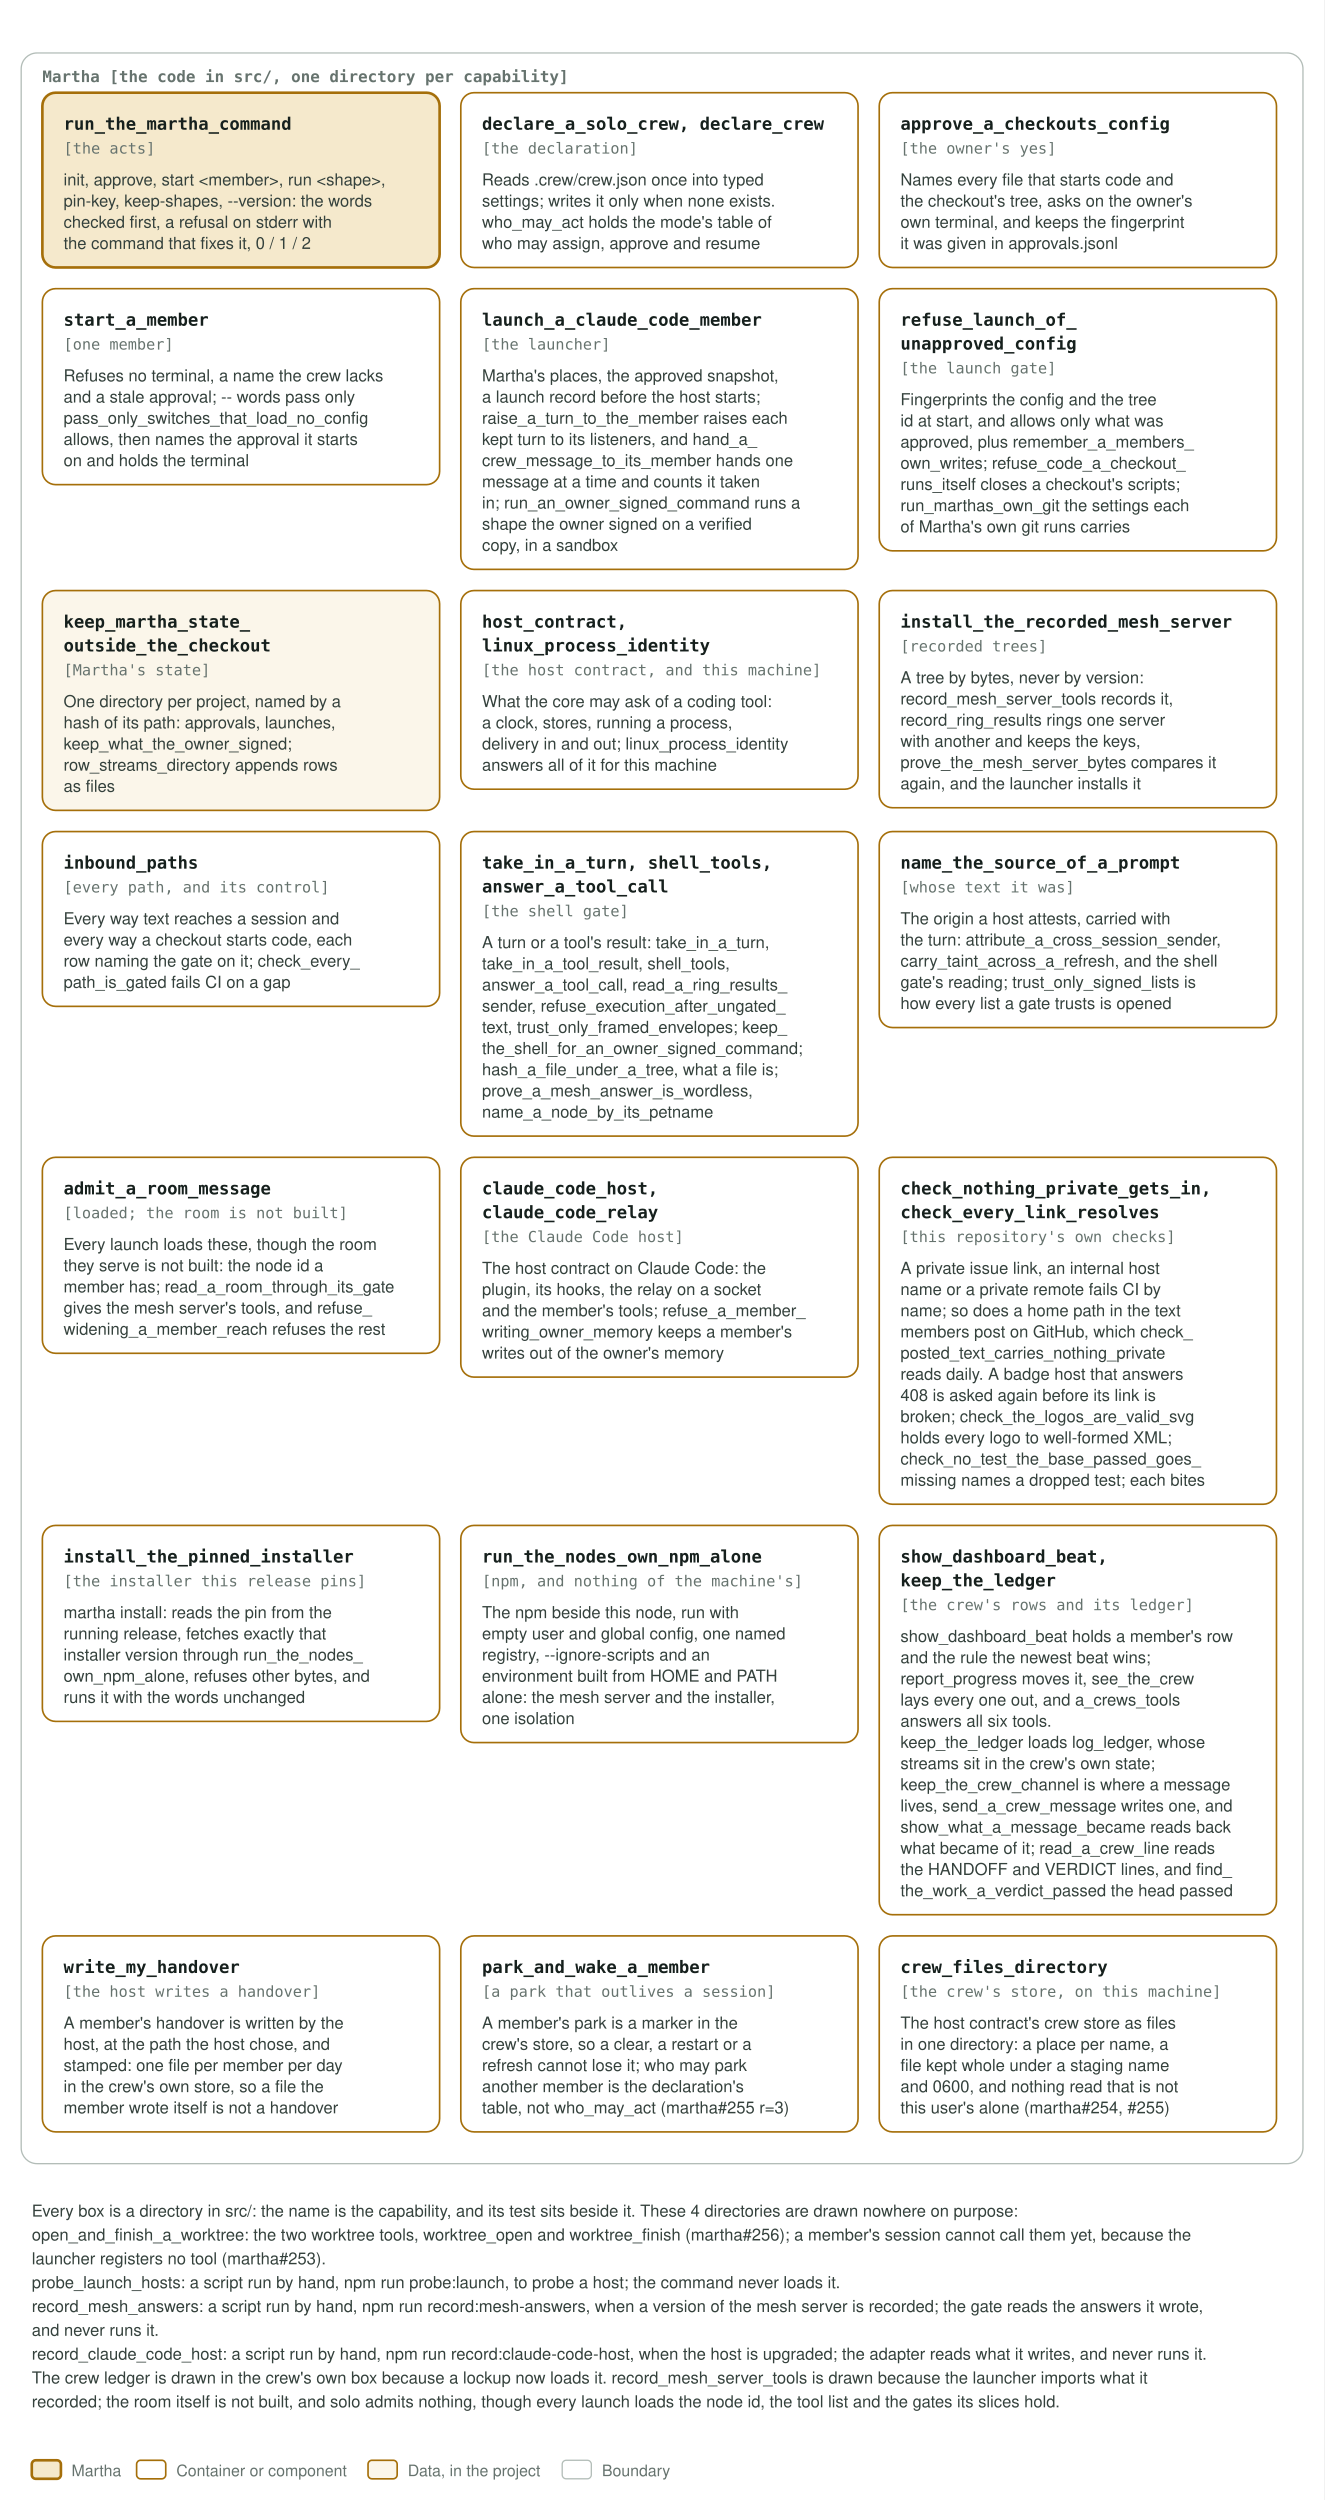
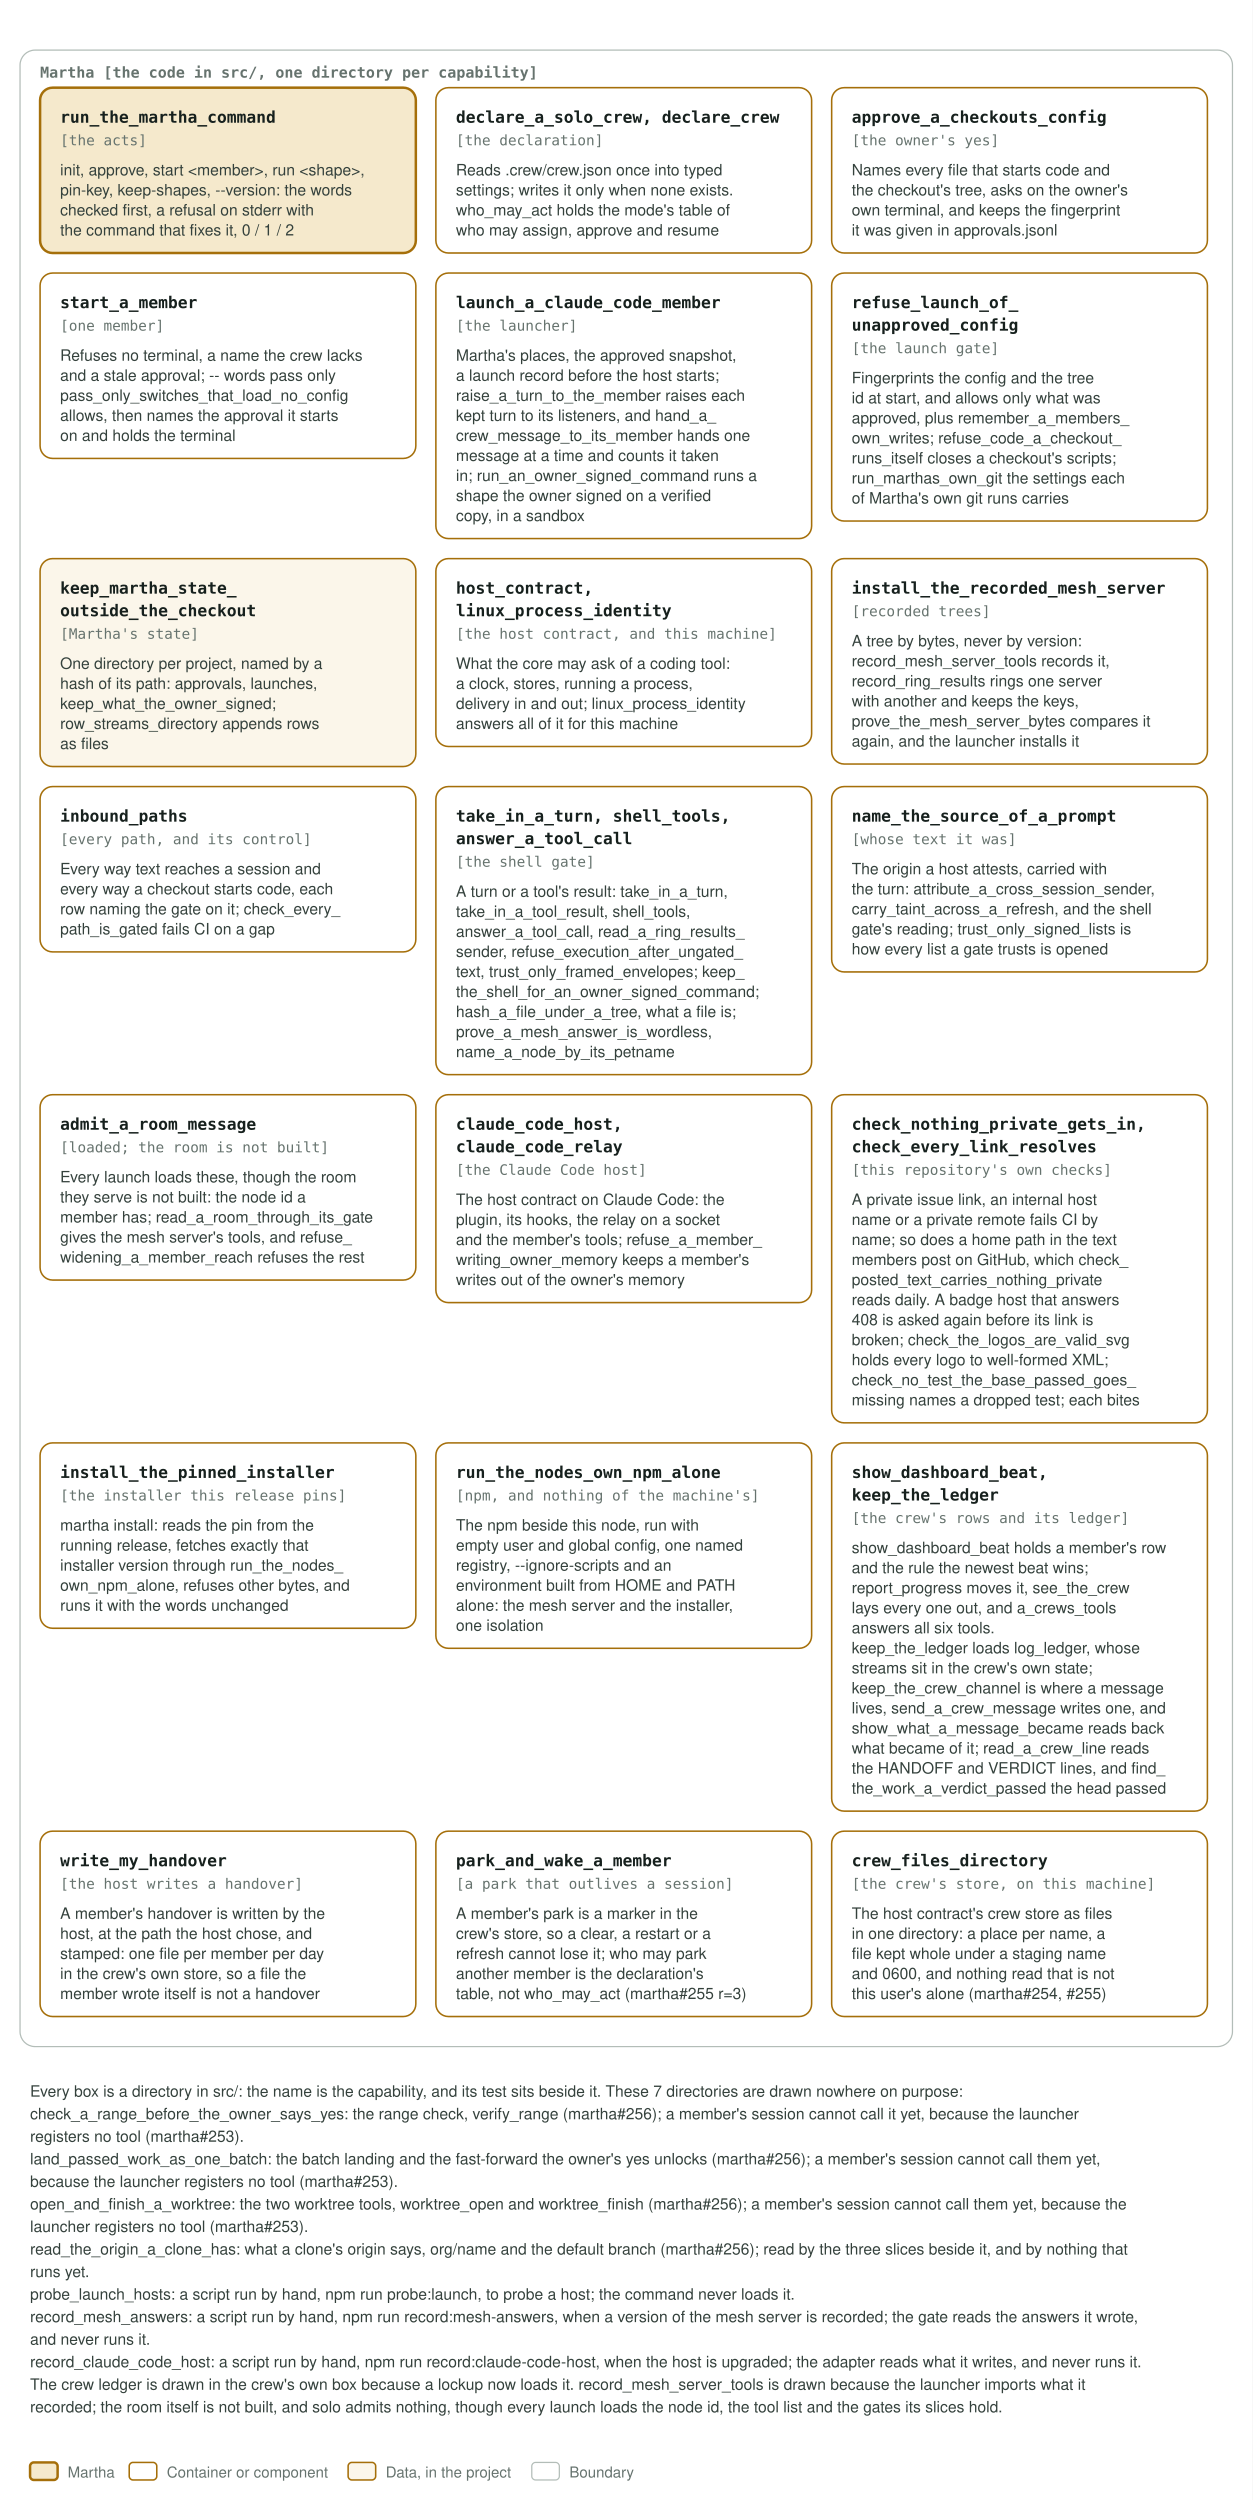
- <svg xmlns="http://www.w3.org/2000/svg" viewBox="0 0 1000 1888" role="img" aria-label="Martha components">
+ <svg xmlns="http://www.w3.org/2000/svg" viewBox="0 0 1000 1996" role="img" aria-label="Martha components">
  <style>
.t-name { font-family: "Atkinson Hyperlegible", "Segoe UI", system-ui, -apple-system, Helvetica, Arial, sans-serif; font-size: 15px; font-weight: 700; }
.t-desc { font-family: "Atkinson Hyperlegible", "Segoe UI", system-ui, -apple-system, Helvetica, Arial, sans-serif; font-size: 12.5px; }
.t-rel { font-family: "Atkinson Hyperlegible", "Segoe UI", system-ui, -apple-system, Helvetica, Arial, sans-serif; font-size: 11.5px; paint-order: stroke; stroke-width: 4px; stroke-linejoin: round; }
.t-code { font-family: "JetBrains Mono", ui-monospace, Menlo, Consolas, monospace; font-size: 13px; font-weight: 600; }
.t-type { font-family: "JetBrains Mono", ui-monospace, Menlo, Consolas, monospace; font-size: 11.5px; }
.t-bound { font-family: "JetBrains Mono", ui-monospace, Menlo, Consolas, monospace; font-size: 12px; font-weight: 600; }
.t-leg { font-family: "Atkinson Hyperlegible", "Segoe UI", system-ui, -apple-system, Helvetica, Arial, sans-serif; font-size: 12px; }
.edge { fill: none; stroke-width: 1.25; }
.edge-team { fill: none; stroke-width: 1.25; stroke-dasharray: 5 4; }
.bg { fill: #FFFFFF; }
.b-sys { fill: #F5E9CC; stroke: #A56F0A; stroke-width: 2; }
.b-per { fill: #E3EBF2; stroke: #3B5B7A; stroke-width: 1.25; }
.b-mac { fill: #E6E4EE; stroke: #5E5A78; stroke-width: 1.25; stroke-dasharray: 5 4; }
.b-ext { fill: #ECEFED; stroke: #8A9791; stroke-width: 1.25; }
.b-cmp { fill: #FFFFFF; stroke: #A56F0A; stroke-width: 1.25; }
.b-dat { fill: #FBF6EA; stroke: #A56F0A; stroke-width: 1.25; }
.b-team { fill: #FFFFFF; stroke: #5E5A78; stroke-width: 1.25; stroke-dasharray: 5 4; }
.b-later { fill: #F3F4F3; stroke: #8A9791; stroke-width: 1.25; stroke-dasharray: 5 4; }
.bound { fill: none; stroke: #B3BDB8; stroke-width: 1; }
.head { fill: #3B5B7A; }
.t-name, .t-code { fill: #16201D; }
.t-type, .t-bound, .t-leg { fill: #66736E; }
.t-desc { fill: #34413C; }
.t-rel { fill: #66736E; stroke: #FFFFFF; }
.edge, .edge-team { stroke: #8A9791; }
.arrowhead { fill: #8A9791; }
@media (prefers-color-scheme: dark) {
.bg { fill: #171F1C; }
.b-sys { fill: #3A2E13; stroke: #E3AA3C; }
.b-per { fill: #1D2A36; stroke: #8EB4D8; }
.b-mac { fill: #26243A; stroke: #A9A4C8; }
.b-ext { fill: #1C2421; stroke: #7D8B85; }
.b-cmp { fill: #171F1C; stroke: #E3AA3C; }
.b-dat { fill: #2A2414; stroke: #E3AA3C; }
.b-team { fill: #171F1C; stroke: #A9A4C8; }
.b-later { fill: #1C2421; stroke: #7D8B85; }
.bound { stroke: #4A5752; }
.head { fill: #8EB4D8; }
.t-name, .t-code { fill: #E6ECE9; }
.t-type, .t-bound, .t-leg { fill: #93A09A; }
.t-desc { fill: #C3CDC8; }
.t-rel { fill: #93A09A; stroke: #171F1C; }
.edge, .edge-team { stroke: #7D8B85; }
.arrowhead { fill: #7D8B85; }
}
</style>
  <defs>
    <marker id="a" viewBox="0 0 10 10" refX="9" refY="5" markerWidth="7" markerHeight="7" orient="auto-start-reverse">
      <path class="arrowhead" d="M0 0L10 5L0 10z" />
    </marker>
  </defs>
-   <rect class="bg" x="0" y="0" width="1000" height="1888" />
+   <rect class="bg" x="0" y="0" width="1000" height="1996" />
  <rect class="b-sys" x="32" y="70" width="300" height="132" rx="10" />
  <text class="t-code" x="48" y="98">run_the_martha_command</text>
  <text class="t-type" x="48" y="116">[the acts]</text>
  <text class="t-desc" x="48" y="140">init, approve, start &lt;member&gt;, run &lt;shape&gt;,</text>
  <text class="t-desc" x="48" y="156">pin-key, keep-shapes, --version: the words</text>
  <text class="t-desc" x="48" y="172">checked first, a refusal on stderr with</text>
  <text class="t-desc" x="48" y="188">the command that fixes it, 0 / 1 / 2</text>
  <rect class="b-cmp" x="348" y="70" width="300" height="132" rx="10" />
  <text class="t-code" x="364" y="98">declare_a_solo_crew, declare_crew</text>
  <text class="t-type" x="364" y="116">[the declaration]</text>
  <text class="t-desc" x="364" y="140">Reads .crew/crew.json once into typed</text>
  <text class="t-desc" x="364" y="156">settings; writes it only when none exists.</text>
  <text class="t-desc" x="364" y="172">who_may_act holds the mode's table of</text>
  <text class="t-desc" x="364" y="188">who may assign, approve and resume</text>
  <rect class="b-cmp" x="664" y="70" width="300" height="132" rx="10" />
  <text class="t-code" x="680" y="98">approve_a_checkouts_config</text>
  <text class="t-type" x="680" y="116">[the owner's yes]</text>
  <text class="t-desc" x="680" y="140">Names every file that starts code and</text>
  <text class="t-desc" x="680" y="156">the checkout's tree, asks on the owner's</text>
  <text class="t-desc" x="680" y="172">own terminal, and keeps the fingerprint</text>
  <text class="t-desc" x="680" y="188">it was given in approvals.jsonl</text>
  <rect class="b-cmp" x="32" y="218" width="300" height="148" rx="10" />
  <text class="t-code" x="48" y="246">start_a_member</text>
  <text class="t-type" x="48" y="264">[one member]</text>
  <text class="t-desc" x="48" y="288">Refuses no terminal, a name the crew lacks</text>
  <text class="t-desc" x="48" y="304">and a stale approval; -- words pass only</text>
  <text class="t-desc" x="48" y="320">pass_only_switches_that_load_no_config</text>
  <text class="t-desc" x="48" y="336">allows, then names the approval it starts</text>
  <text class="t-desc" x="48" y="352">on and holds the terminal</text>
  <rect class="b-cmp" x="348" y="218" width="300" height="212" rx="10" />
  <text class="t-code" x="364" y="246">launch_a_claude_code_member</text>
  <text class="t-type" x="364" y="264">[the launcher]</text>
  <text class="t-desc" x="364" y="288">Martha's places, the approved snapshot,</text>
  <text class="t-desc" x="364" y="304">a launch record before the host starts;</text>
  <text class="t-desc" x="364" y="320">raise_a_turn_to_the_member raises each</text>
  <text class="t-desc" x="364" y="336">kept turn to its listeners, and hand_a_</text>
  <text class="t-desc" x="364" y="352">crew_message_to_its_member hands one</text>
  <text class="t-desc" x="364" y="368">message at a time and counts it taken</text>
  <text class="t-desc" x="364" y="384">in; run_an_owner_signed_command runs a</text>
  <text class="t-desc" x="364" y="400">shape the owner signed on a verified</text>
  <text class="t-desc" x="364" y="416">copy, in a sandbox</text>
  <rect class="b-cmp" x="664" y="218" width="300" height="198" rx="10" />
  <text class="t-code" x="680" y="246">refuse_launch_of_</text>
  <text class="t-code" x="680" y="264">unapproved_config</text>
  <text class="t-type" x="680" y="282">[the launch gate]</text>
  <text class="t-desc" x="680" y="306">Fingerprints the config and the tree</text>
  <text class="t-desc" x="680" y="322">id at start, and allows only what was</text>
  <text class="t-desc" x="680" y="338">approved, plus remember_a_members_</text>
  <text class="t-desc" x="680" y="354">own_writes; refuse_code_a_checkout_</text>
  <text class="t-desc" x="680" y="370">runs_itself closes a checkout's scripts;</text>
  <text class="t-desc" x="680" y="386">run_marthas_own_git the settings each</text>
  <text class="t-desc" x="680" y="402">of Martha's own git runs carries</text>
  <rect class="b-dat" x="32" y="446" width="300" height="166" rx="10" />
  <text class="t-code" x="48" y="474">keep_martha_state_</text>
  <text class="t-code" x="48" y="492">outside_the_checkout</text>
  <text class="t-type" x="48" y="510">[Martha's state]</text>
  <text class="t-desc" x="48" y="534">One directory per project, named by a</text>
  <text class="t-desc" x="48" y="550">hash of its path: approvals, launches,</text>
  <text class="t-desc" x="48" y="566">keep_what_the_owner_signed;</text>
  <text class="t-desc" x="48" y="582">row_streams_directory appends rows</text>
  <text class="t-desc" x="48" y="598">as files</text>
  <rect class="b-cmp" x="348" y="446" width="300" height="150" rx="10" />
  <text class="t-code" x="364" y="474">host_contract,</text>
  <text class="t-code" x="364" y="492">linux_process_identity</text>
  <text class="t-type" x="364" y="510">[the host contract, and this machine]</text>
  <text class="t-desc" x="364" y="534">What the core may ask of a coding tool:</text>
  <text class="t-desc" x="364" y="550">a clock, stores, running a process,</text>
  <text class="t-desc" x="364" y="566">delivery in and out; linux_process_identity</text>
  <text class="t-desc" x="364" y="582">answers all of it for this machine</text>
  <rect class="b-cmp" x="664" y="446" width="300" height="164" rx="10" />
  <text class="t-code" x="680" y="474">install_the_recorded_mesh_server</text>
  <text class="t-type" x="680" y="492">[recorded trees]</text>
  <text class="t-desc" x="680" y="516">A tree by bytes, never by version:</text>
  <text class="t-desc" x="680" y="532">record_mesh_server_tools records it,</text>
  <text class="t-desc" x="680" y="548">record_ring_results rings one server</text>
  <text class="t-desc" x="680" y="564">with another and keeps the keys,</text>
  <text class="t-desc" x="680" y="580">prove_the_mesh_server_bytes compares it</text>
  <text class="t-desc" x="680" y="596">again, and the launcher installs it</text>
  <rect class="b-cmp" x="32" y="628" width="300" height="132" rx="10" />
  <text class="t-code" x="48" y="656">inbound_paths</text>
  <text class="t-type" x="48" y="674">[every path, and its control]</text>
  <text class="t-desc" x="48" y="698">Every way text reaches a session and</text>
  <text class="t-desc" x="48" y="714">every way a checkout starts code, each</text>
  <text class="t-desc" x="48" y="730">row naming the gate on it; check_every_</text>
  <text class="t-desc" x="48" y="746">path_is_gated fails CI on a gap</text>
  <rect class="b-cmp" x="348" y="628" width="300" height="230" rx="10" />
  <text class="t-code" x="364" y="656">take_in_a_turn, shell_tools,</text>
  <text class="t-code" x="364" y="674">answer_a_tool_call</text>
  <text class="t-type" x="364" y="692">[the shell gate]</text>
  <text class="t-desc" x="364" y="716">A turn or a tool's result: take_in_a_turn,</text>
  <text class="t-desc" x="364" y="732">take_in_a_tool_result, shell_tools,</text>
  <text class="t-desc" x="364" y="748">answer_a_tool_call, read_a_ring_results_</text>
  <text class="t-desc" x="364" y="764">sender, refuse_execution_after_ungated_</text>
  <text class="t-desc" x="364" y="780">text, trust_only_framed_envelopes; keep_</text>
  <text class="t-desc" x="364" y="796">the_shell_for_an_owner_signed_command;</text>
  <text class="t-desc" x="364" y="812">hash_a_file_under_a_tree, what a file is;</text>
  <text class="t-desc" x="364" y="828">prove_a_mesh_answer_is_wordless,</text>
  <text class="t-desc" x="364" y="844">name_a_node_by_its_petname</text>
  <rect class="b-cmp" x="664" y="628" width="300" height="148" rx="10" />
  <text class="t-code" x="680" y="656">name_the_source_of_a_prompt</text>
  <text class="t-type" x="680" y="674">[whose text it was]</text>
  <text class="t-desc" x="680" y="698">The origin a host attests, carried with</text>
  <text class="t-desc" x="680" y="714">the turn: attribute_a_cross_session_sender,</text>
  <text class="t-desc" x="680" y="730">carry_taint_across_a_refresh, and the shell</text>
  <text class="t-desc" x="680" y="746">gate's reading; trust_only_signed_lists is</text>
  <text class="t-desc" x="680" y="762">how every list a gate trusts is opened</text>
  <rect class="b-cmp" x="32" y="874" width="300" height="148" rx="10" />
  <text class="t-code" x="48" y="902">admit_a_room_message</text>
  <text class="t-type" x="48" y="920">[loaded; the room is not built]</text>
  <text class="t-desc" x="48" y="944">Every launch loads these, though the room</text>
  <text class="t-desc" x="48" y="960">they serve is not built: the node id a</text>
  <text class="t-desc" x="48" y="976">member has; read_a_room_through_its_gate</text>
  <text class="t-desc" x="48" y="992">gives the mesh server's tools, and refuse_</text>
  <text class="t-desc" x="48" y="1008">widening_a_member_reach refuses the rest</text>
  <rect class="b-cmp" x="348" y="874" width="300" height="166" rx="10" />
  <text class="t-code" x="364" y="902">claude_code_host,</text>
  <text class="t-code" x="364" y="920">claude_code_relay</text>
  <text class="t-type" x="364" y="938">[the Claude Code host]</text>
  <text class="t-desc" x="364" y="962">The host contract on Claude Code: the</text>
  <text class="t-desc" x="364" y="978">plugin, its hooks, the relay on a socket</text>
  <text class="t-desc" x="364" y="994">and the member's tools; refuse_a_member_</text>
  <text class="t-desc" x="364" y="1010">writing_owner_memory keeps a member's</text>
  <text class="t-desc" x="364" y="1026">writes out of the owner's memory</text>
  <rect class="b-cmp" x="664" y="874" width="300" height="262" rx="10" />
  <text class="t-code" x="680" y="902">check_nothing_private_gets_in,</text>
  <text class="t-code" x="680" y="920">check_every_link_resolves</text>
  <text class="t-type" x="680" y="938">[this repository's own checks]</text>
  <text class="t-desc" x="680" y="962">A private issue link, an internal host</text>
  <text class="t-desc" x="680" y="978">name or a private remote fails CI by</text>
  <text class="t-desc" x="680" y="994">name; so does a home path in the text</text>
  <text class="t-desc" x="680" y="1010">members post on GitHub, which check_</text>
  <text class="t-desc" x="680" y="1026">posted_text_carries_nothing_private</text>
  <text class="t-desc" x="680" y="1042">reads daily. A badge host that answers</text>
  <text class="t-desc" x="680" y="1058">408 is asked again before its link is</text>
  <text class="t-desc" x="680" y="1074">broken; check_the_logos_are_valid_svg</text>
  <text class="t-desc" x="680" y="1090">holds every logo to well-formed XML;</text>
  <text class="t-desc" x="680" y="1106">check_no_test_the_base_passed_goes_</text>
  <text class="t-desc" x="680" y="1122">missing names a dropped test; each bites</text>
  <rect class="b-cmp" x="32" y="1152" width="300" height="148" rx="10" />
  <text class="t-code" x="48" y="1180">install_the_pinned_installer</text>
  <text class="t-type" x="48" y="1198">[the installer this release pins]</text>
  <text class="t-desc" x="48" y="1222">martha install: reads the pin from the</text>
  <text class="t-desc" x="48" y="1238">running release, fetches exactly that</text>
  <text class="t-desc" x="48" y="1254">installer version through run_the_nodes_</text>
  <text class="t-desc" x="48" y="1270">own_npm_alone, refuses other bytes, and</text>
  <text class="t-desc" x="48" y="1286">runs it with the words unchanged</text>
  <rect class="b-cmp" x="348" y="1152" width="300" height="164" rx="10" />
  <text class="t-code" x="364" y="1180">run_the_nodes_own_npm_alone</text>
  <text class="t-type" x="364" y="1198">[npm, and nothing of the machine's]</text>
  <text class="t-desc" x="364" y="1222">The npm beside this node, run with</text>
  <text class="t-desc" x="364" y="1238">empty user and global config, one named</text>
  <text class="t-desc" x="364" y="1254">registry, --ignore-scripts and an</text>
  <text class="t-desc" x="364" y="1270">environment built from HOME and PATH</text>
  <text class="t-desc" x="364" y="1286">alone: the mesh server and the installer,</text>
  <text class="t-desc" x="364" y="1302">one isolation</text>
  <rect class="b-cmp" x="664" y="1152" width="300" height="294" rx="10" />
  <text class="t-code" x="680" y="1180">show_dashboard_beat,</text>
  <text class="t-code" x="680" y="1198">keep_the_ledger</text>
  <text class="t-type" x="680" y="1216">[the crew's rows and its ledger]</text>
  <text class="t-desc" x="680" y="1240">show_dashboard_beat holds a member's row</text>
  <text class="t-desc" x="680" y="1256">and the rule the newest beat wins;</text>
  <text class="t-desc" x="680" y="1272">report_progress moves it, see_the_crew</text>
  <text class="t-desc" x="680" y="1288">lays every one out, and a_crews_tools</text>
  <text class="t-desc" x="680" y="1304">answers all six tools.</text>
  <text class="t-desc" x="680" y="1320">keep_the_ledger loads log_ledger, whose</text>
  <text class="t-desc" x="680" y="1336">streams sit in the crew's own state;</text>
  <text class="t-desc" x="680" y="1352">keep_the_crew_channel is where a message</text>
  <text class="t-desc" x="680" y="1368">lives, send_a_crew_message writes one, and</text>
  <text class="t-desc" x="680" y="1384">show_what_a_message_became reads back</text>
  <text class="t-desc" x="680" y="1400">what became of it; read_a_crew_line reads</text>
  <text class="t-desc" x="680" y="1416">the HANDOFF and VERDICT lines, and find_</text>
  <text class="t-desc" x="680" y="1432">the_work_a_verdict_passed the head passed</text>
  <rect class="b-cmp" x="32" y="1462" width="300" height="148" rx="10" />
  <text class="t-code" x="48" y="1490">write_my_handover</text>
  <text class="t-type" x="48" y="1508">[the host writes a handover]</text>
  <text class="t-desc" x="48" y="1532">A member's handover is written by the</text>
  <text class="t-desc" x="48" y="1548">host, at the path the host chose, and</text>
  <text class="t-desc" x="48" y="1564">stamped: one file per member per day</text>
  <text class="t-desc" x="48" y="1580">in the crew's own store, so a file the</text>
  <text class="t-desc" x="48" y="1596">member wrote itself is not a handover</text>
  <rect class="b-cmp" x="348" y="1462" width="300" height="148" rx="10" />
  <text class="t-code" x="364" y="1490">park_and_wake_a_member</text>
  <text class="t-type" x="364" y="1508">[a park that outlives a session]</text>
  <text class="t-desc" x="364" y="1532">A member's park is a marker in the</text>
  <text class="t-desc" x="364" y="1548">crew's store, so a clear, a restart or a</text>
  <text class="t-desc" x="364" y="1564">refresh cannot lose it; who may park</text>
  <text class="t-desc" x="364" y="1580">another member is the declaration's</text>
  <text class="t-desc" x="364" y="1596">table, not who_may_act (martha#255 r=3)</text>
  <rect class="b-cmp" x="664" y="1462" width="300" height="148" rx="10" />
  <text class="t-code" x="680" y="1490">crew_files_directory</text>
  <text class="t-type" x="680" y="1508">[the crew's store, on this machine]</text>
  <text class="t-desc" x="680" y="1532">The host contract's crew store as files</text>
  <text class="t-desc" x="680" y="1548">in one directory: a place per name, a</text>
  <text class="t-desc" x="680" y="1564">file kept whole under a staging name</text>
  <text class="t-desc" x="680" y="1580">and 0600, and nothing read that is not</text>
  <text class="t-desc" x="680" y="1596">this user's alone (martha#254, #255)</text>
  <rect class="bound" x="16" y="40" width="968" height="1594" rx="12" />
  <text class="t-bound" x="32" y="62">Martha [the code in src/, one directory per capability]</text>
-   <text class="t-desc" x="24" y="1674">Every box is a directory in src/: the name is the capability, and its test sits beside it. These 4 directories are drawn nowhere on purpose:</text>
-   <text class="t-desc" x="24" y="1692">open_and_finish_a_worktree: the two worktree tools, worktree_open and worktree_finish (martha#256); a member's session cannot call them yet, because the</text>
-   <text class="t-desc" x="24" y="1710">launcher registers no tool (martha#253).</text>
-   <text class="t-desc" x="24" y="1728">probe_launch_hosts: a script run by hand, npm run probe:launch, to probe a host; the command never loads it.</text>
-   <text class="t-desc" x="24" y="1746">record_mesh_answers: a script run by hand, npm run record:mesh-answers, when a version of the mesh server is recorded; the gate reads the answers it wrote,</text>
-   <text class="t-desc" x="24" y="1764">and never runs it.</text>
-   <text class="t-desc" x="24" y="1782">record_claude_code_host: a script run by hand, npm run record:claude-code-host, when the host is upgraded; the adapter reads what it writes, and never runs it.</text>
-   <text class="t-desc" x="24" y="1800">The crew ledger is drawn in the crew's own box because a lockup now loads it. record_mesh_server_tools is drawn because the launcher imports what it</text>
-   <text class="t-desc" x="24" y="1818">recorded; the room itself is not built, and solo admits nothing, though every launch loads the node id, the tool list and the gates its slices hold.</text>
-   <rect class="b-sys" x="24" y="1858" width="22" height="14" rx="3" />
-   <text class="t-leg" x="54" y="1870">Martha</text>
-   <rect class="b-cmp" x="103.168" y="1858" width="22" height="14" rx="3" />
-   <text class="t-leg" x="133.168" y="1870">Container or component</text>
-   <rect class="b-dat" x="277.94" y="1858" width="22" height="14" rx="3" />
-   <text class="t-leg" x="307.94" y="1870">Data, in the project</text>
-   <rect class="bound" x="424.572" y="1858" width="22" height="14" rx="3" />
-   <text class="t-leg" x="454.572" y="1870">Boundary</text>
+   <text class="t-desc" x="24" y="1674">Every box is a directory in src/: the name is the capability, and its test sits beside it. These 7 directories are drawn nowhere on purpose:</text>
+   <text class="t-desc" x="24" y="1692">check_a_range_before_the_owner_says_yes: the range check, verify_range (martha#256); a member's session cannot call it yet, because the launcher</text>
+   <text class="t-desc" x="24" y="1710">registers no tool (martha#253).</text>
+   <text class="t-desc" x="24" y="1728">land_passed_work_as_one_batch: the batch landing and the fast-forward the owner's yes unlocks (martha#256); a member's session cannot call them yet,</text>
+   <text class="t-desc" x="24" y="1746">because the launcher registers no tool (martha#253).</text>
+   <text class="t-desc" x="24" y="1764">open_and_finish_a_worktree: the two worktree tools, worktree_open and worktree_finish (martha#256); a member's session cannot call them yet, because the</text>
+   <text class="t-desc" x="24" y="1782">launcher registers no tool (martha#253).</text>
+   <text class="t-desc" x="24" y="1800">read_the_origin_a_clone_has: what a clone's origin says, org/name and the default branch (martha#256); read by the three slices beside it, and by nothing that</text>
+   <text class="t-desc" x="24" y="1818">runs yet.</text>
+   <text class="t-desc" x="24" y="1836">probe_launch_hosts: a script run by hand, npm run probe:launch, to probe a host; the command never loads it.</text>
+   <text class="t-desc" x="24" y="1854">record_mesh_answers: a script run by hand, npm run record:mesh-answers, when a version of the mesh server is recorded; the gate reads the answers it wrote,</text>
+   <text class="t-desc" x="24" y="1872">and never runs it.</text>
+   <text class="t-desc" x="24" y="1890">record_claude_code_host: a script run by hand, npm run record:claude-code-host, when the host is upgraded; the adapter reads what it writes, and never runs it.</text>
+   <text class="t-desc" x="24" y="1908">The crew ledger is drawn in the crew's own box because a lockup now loads it. record_mesh_server_tools is drawn because the launcher imports what it</text>
+   <text class="t-desc" x="24" y="1926">recorded; the room itself is not built, and solo admits nothing, though every launch loads the node id, the tool list and the gates its slices hold.</text>
+   <rect class="b-sys" x="24" y="1966" width="22" height="14" rx="3" />
+   <text class="t-leg" x="54" y="1978">Martha</text>
+   <rect class="b-cmp" x="103.168" y="1966" width="22" height="14" rx="3" />
+   <text class="t-leg" x="133.168" y="1978">Container or component</text>
+   <rect class="b-dat" x="277.94" y="1966" width="22" height="14" rx="3" />
+   <text class="t-leg" x="307.94" y="1978">Data, in the project</text>
+   <rect class="bound" x="424.572" y="1966" width="22" height="14" rx="3" />
+   <text class="t-leg" x="454.572" y="1978">Boundary</text>
</svg>
